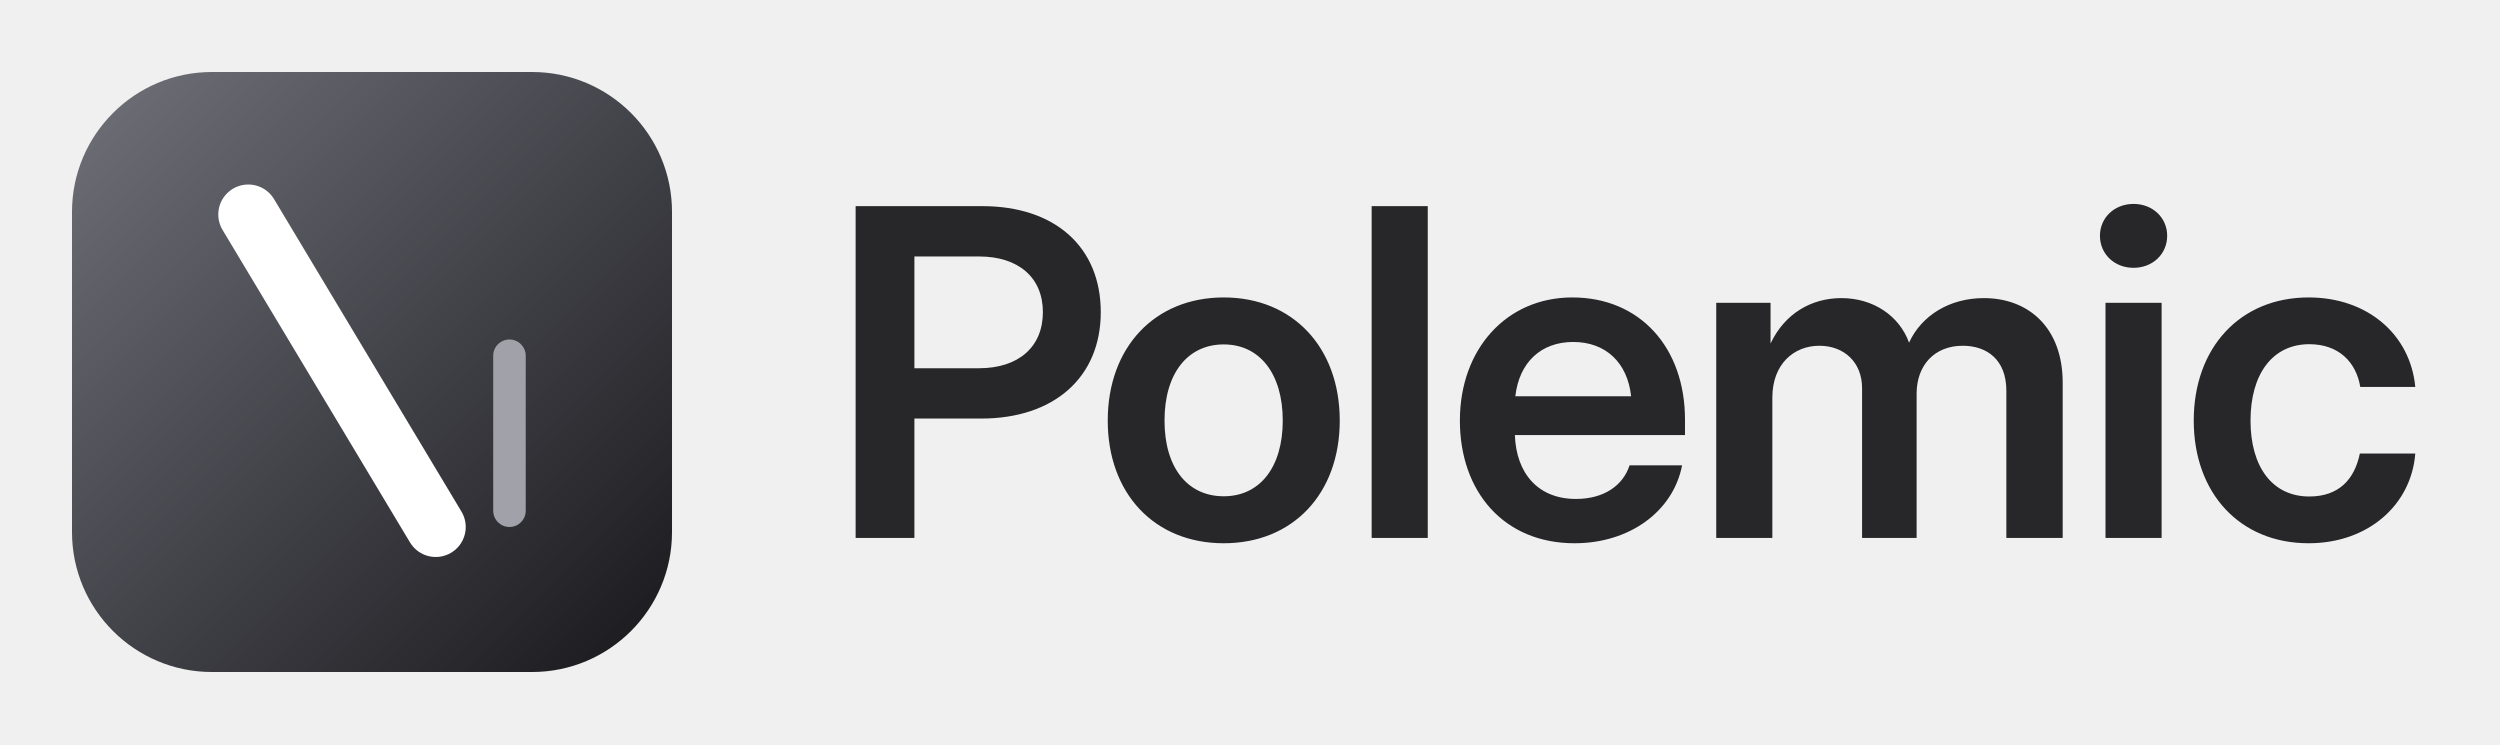
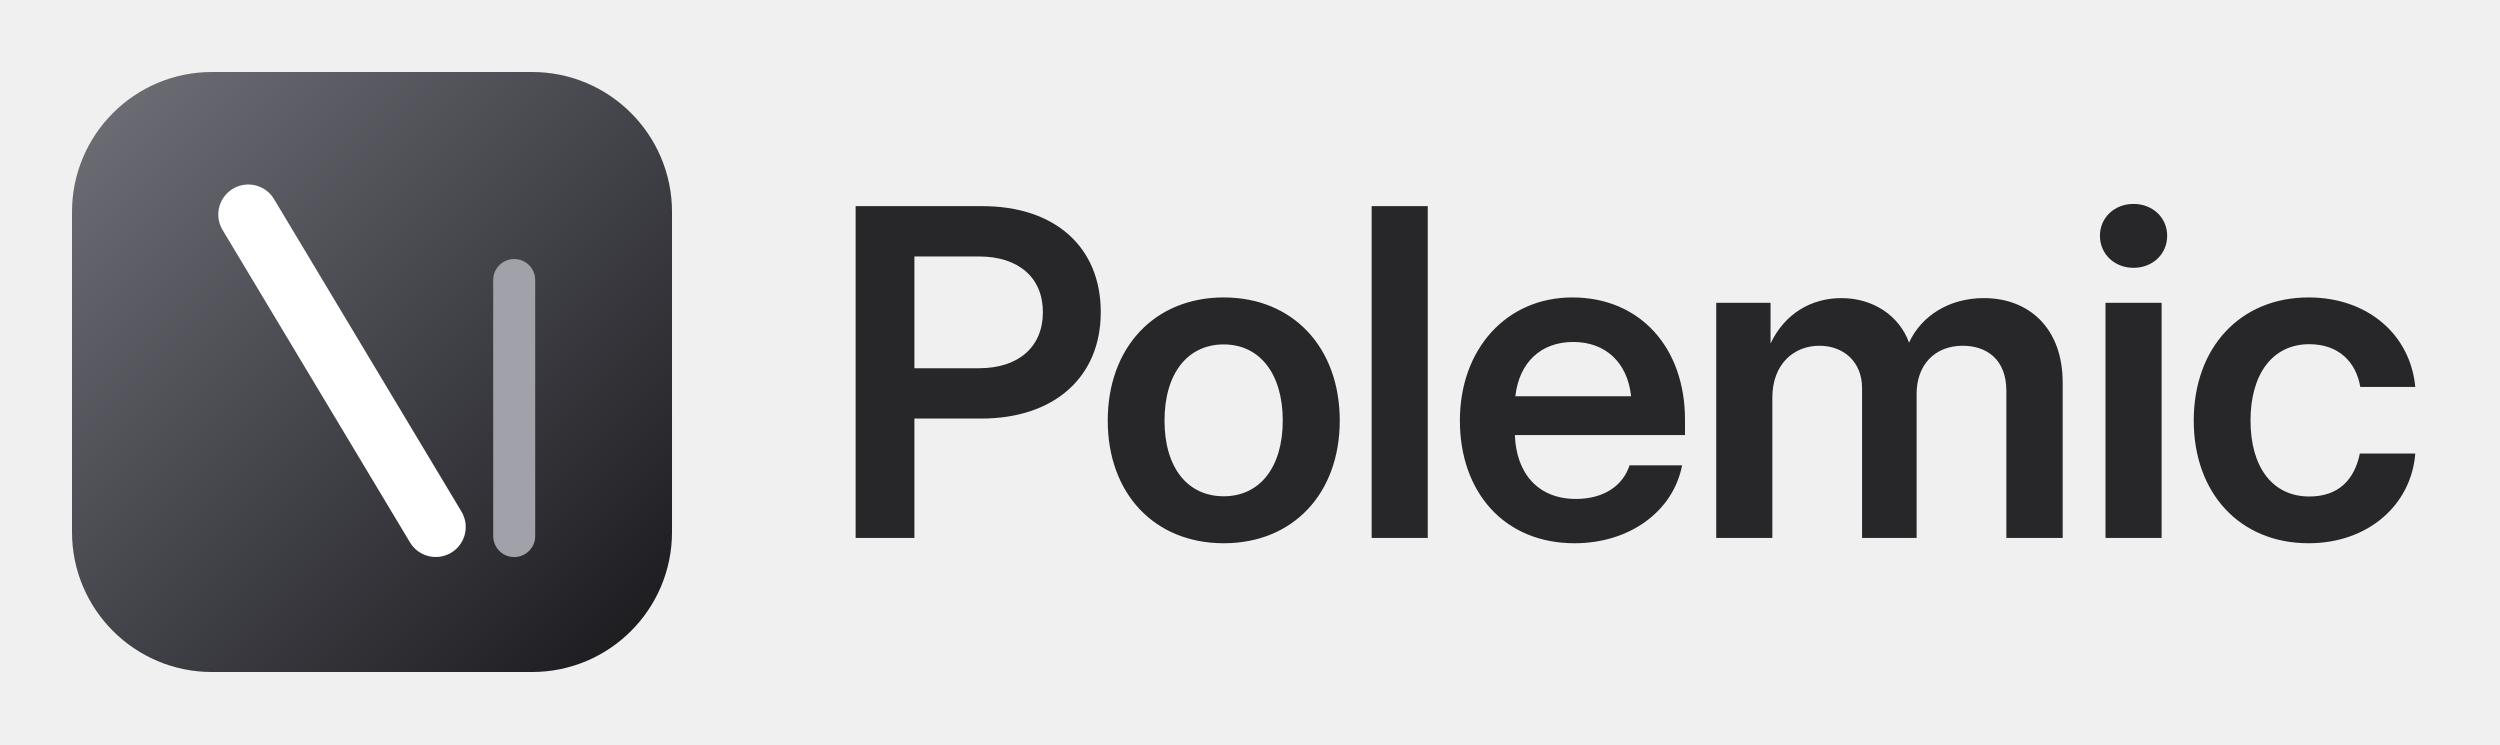
<svg xmlns="http://www.w3.org/2000/svg" viewBox="0 0 416.66 124.00" width="416.66" height="124.00">
  <defs>
    <linearGradient id="g3" x1="0" y1="0" x2="1" y2="1">
      <stop offset="0" stop-color="#71717A" />
      <stop offset="0.55" stop-color="#3F3F46" />
      <stop offset="1" stop-color="#18181B" />
    </linearGradient>
  </defs>
  <rect x="12.00" y="12.00" width="100.00" height="100.00" rx="23.33" fill="url(#g3)" />
  <path d="M41.38 35.75 L72.62 87.83" stroke="#FFFFFF" stroke-width="10.00" stroke-linecap="round" fill="none" />
-   <rect x="82.20" y="56.58" width="5.42" height="31.25" rx="2.71" fill="#A1A1AA" />
+   <rect x="82.20" y="43.17" width="7.00" height="49.67" rx="3.50" fill="#A1A1AA" />
  <path transform="translate(138.00 89.65)" d="M4.602 0.0H14.398V-19.891H25.531C37.666 -19.891 45.459 -26.756 45.459 -37.629C45.459 -48.465 37.852 -55.293 25.717 -55.293H4.602ZM14.398 -28.277V-46.906H25.16C31.766 -46.906 35.811 -43.381 35.811 -37.629C35.811 -31.84 31.766 -28.277 25.16 -28.277ZM65.954 0.891C77.495 0.891 85.288 -7.385 85.288 -19.557C85.288 -31.729 77.495 -40.078 65.954 -40.078C54.413 -40.078 46.62 -31.729 46.62 -19.557C46.62 -7.385 54.413 0.891 65.954 0.891ZM65.954 -6.939C59.905 -6.939 56.083 -11.727 56.083 -19.557C56.083 -27.424 59.942 -32.248 65.954 -32.248C71.928 -32.248 75.788 -27.387 75.788 -19.557C75.788 -11.764 71.965 -6.939 65.954 -6.939ZM99.956 -55.293H90.605V0.0H99.956ZM124.422 0.891C133.588 0.891 140.861 -4.416 142.346 -12.098H133.588C132.512 -8.758 129.357 -6.494 124.644 -6.494C118.336 -6.494 114.699 -10.762 114.476 -17.145H142.828V-19.705C142.828 -31.729 135.332 -40.078 124.051 -40.078C113.066 -40.078 105.31 -31.469 105.31 -19.557C105.31 -7.682 112.658 0.891 124.422 0.891ZM114.551 -23.602C115.182 -29.205 118.781 -32.656 124.199 -32.656C129.617 -32.656 133.254 -29.205 133.848 -23.602ZM148.034 0.0H157.385V-23.379C157.385 -28.982 160.985 -32.025 165.215 -32.025C169.372 -32.025 172.34 -29.242 172.34 -24.975V0.0H181.432V-24.047C181.432 -28.723 184.364 -32.025 189.114 -32.025C193.122 -32.025 196.387 -29.725 196.387 -24.529V0.0H205.776V-25.865C205.776 -35.068 200.061 -39.967 192.639 -39.967C186.924 -39.967 182.249 -37.072 180.17 -32.545C178.538 -37.035 174.196 -39.967 168.889 -39.967C163.954 -39.967 159.463 -37.443 157.088 -32.396V-39.188H148.034ZM212.911 0.0H222.263V-39.188H212.911ZM217.587 -45.014C220.779 -45.014 223.191 -47.314 223.191 -50.357C223.191 -53.363 220.779 -55.664 217.587 -55.664C214.396 -55.664 211.984 -53.363 211.984 -50.357C211.984 -47.314 214.396 -45.014 217.587 -45.014ZM246.765 0.891C256.674 0.891 263.873 -5.492 264.541 -14.064H255.301C254.41 -9.723 251.775 -6.902 246.877 -6.902C240.717 -6.902 237.08 -11.838 237.08 -19.557C237.08 -27.312 240.754 -32.285 246.877 -32.285C251.738 -32.285 254.67 -29.354 255.375 -25.16H264.541C263.724 -33.881 256.599 -40.078 246.765 -40.078C235.299 -40.078 227.617 -31.654 227.617 -19.557C227.617 -7.459 235.299 0.891 246.765 0.891Z" fill="#27272A" />
</svg>
